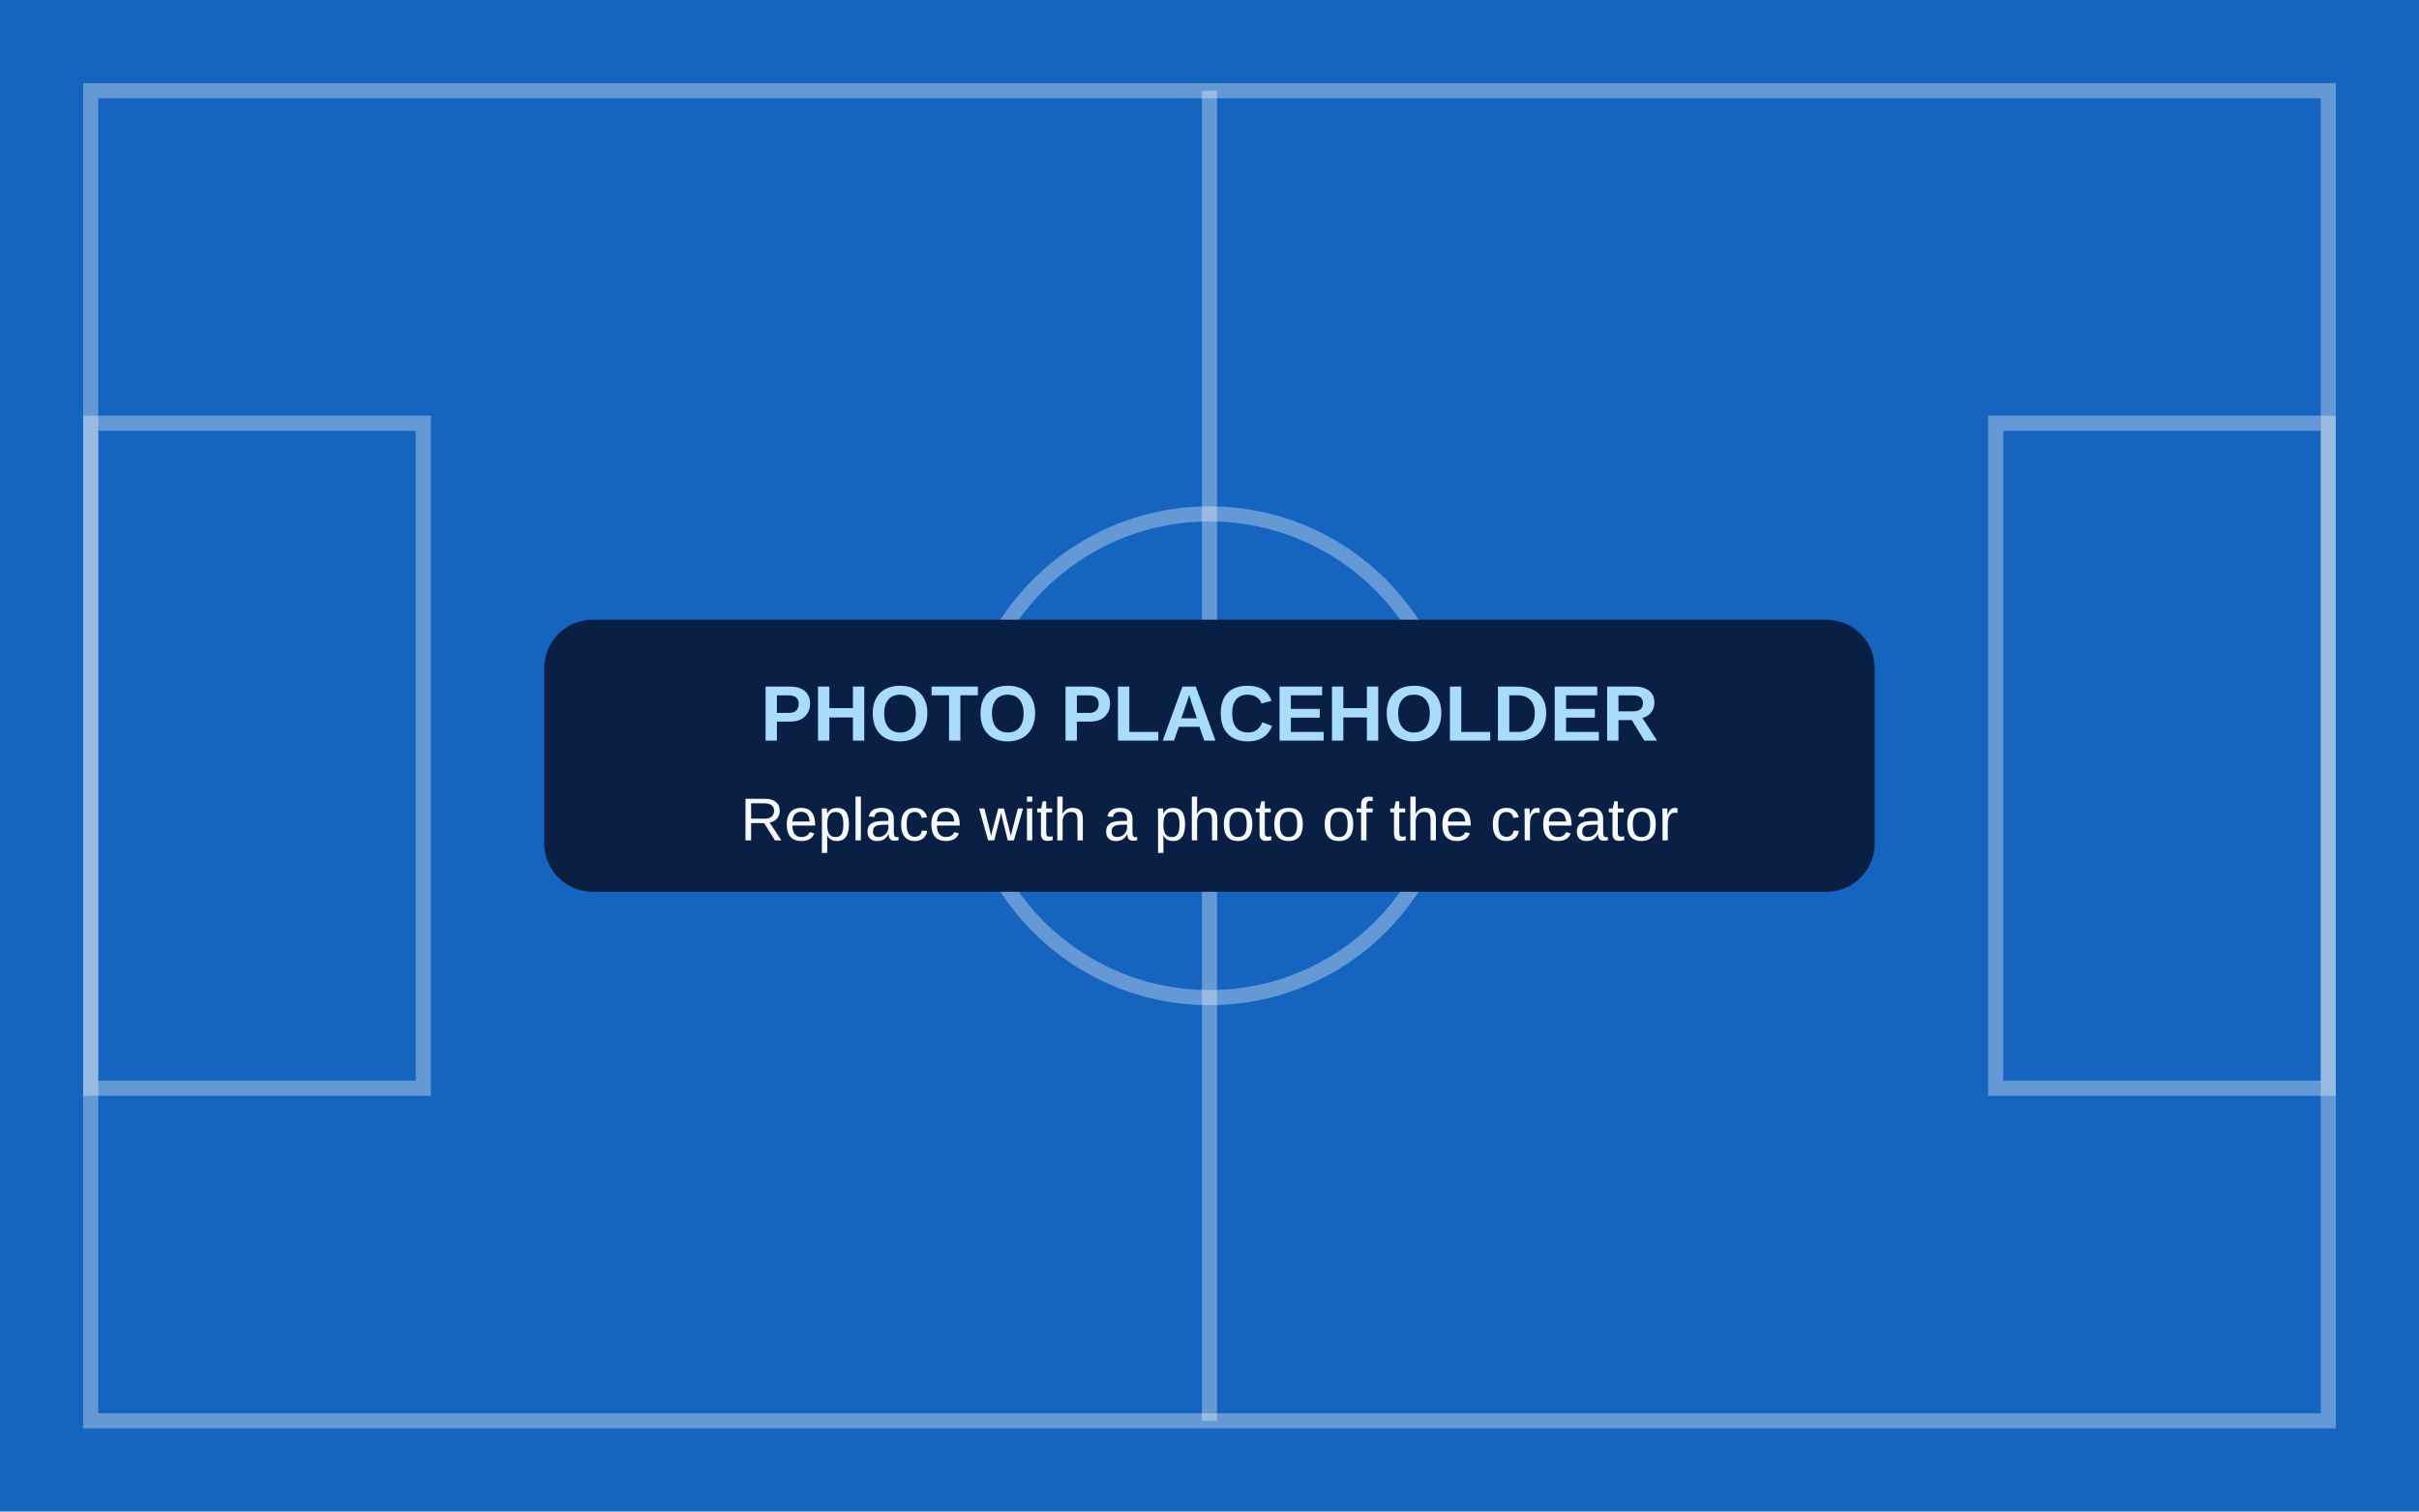
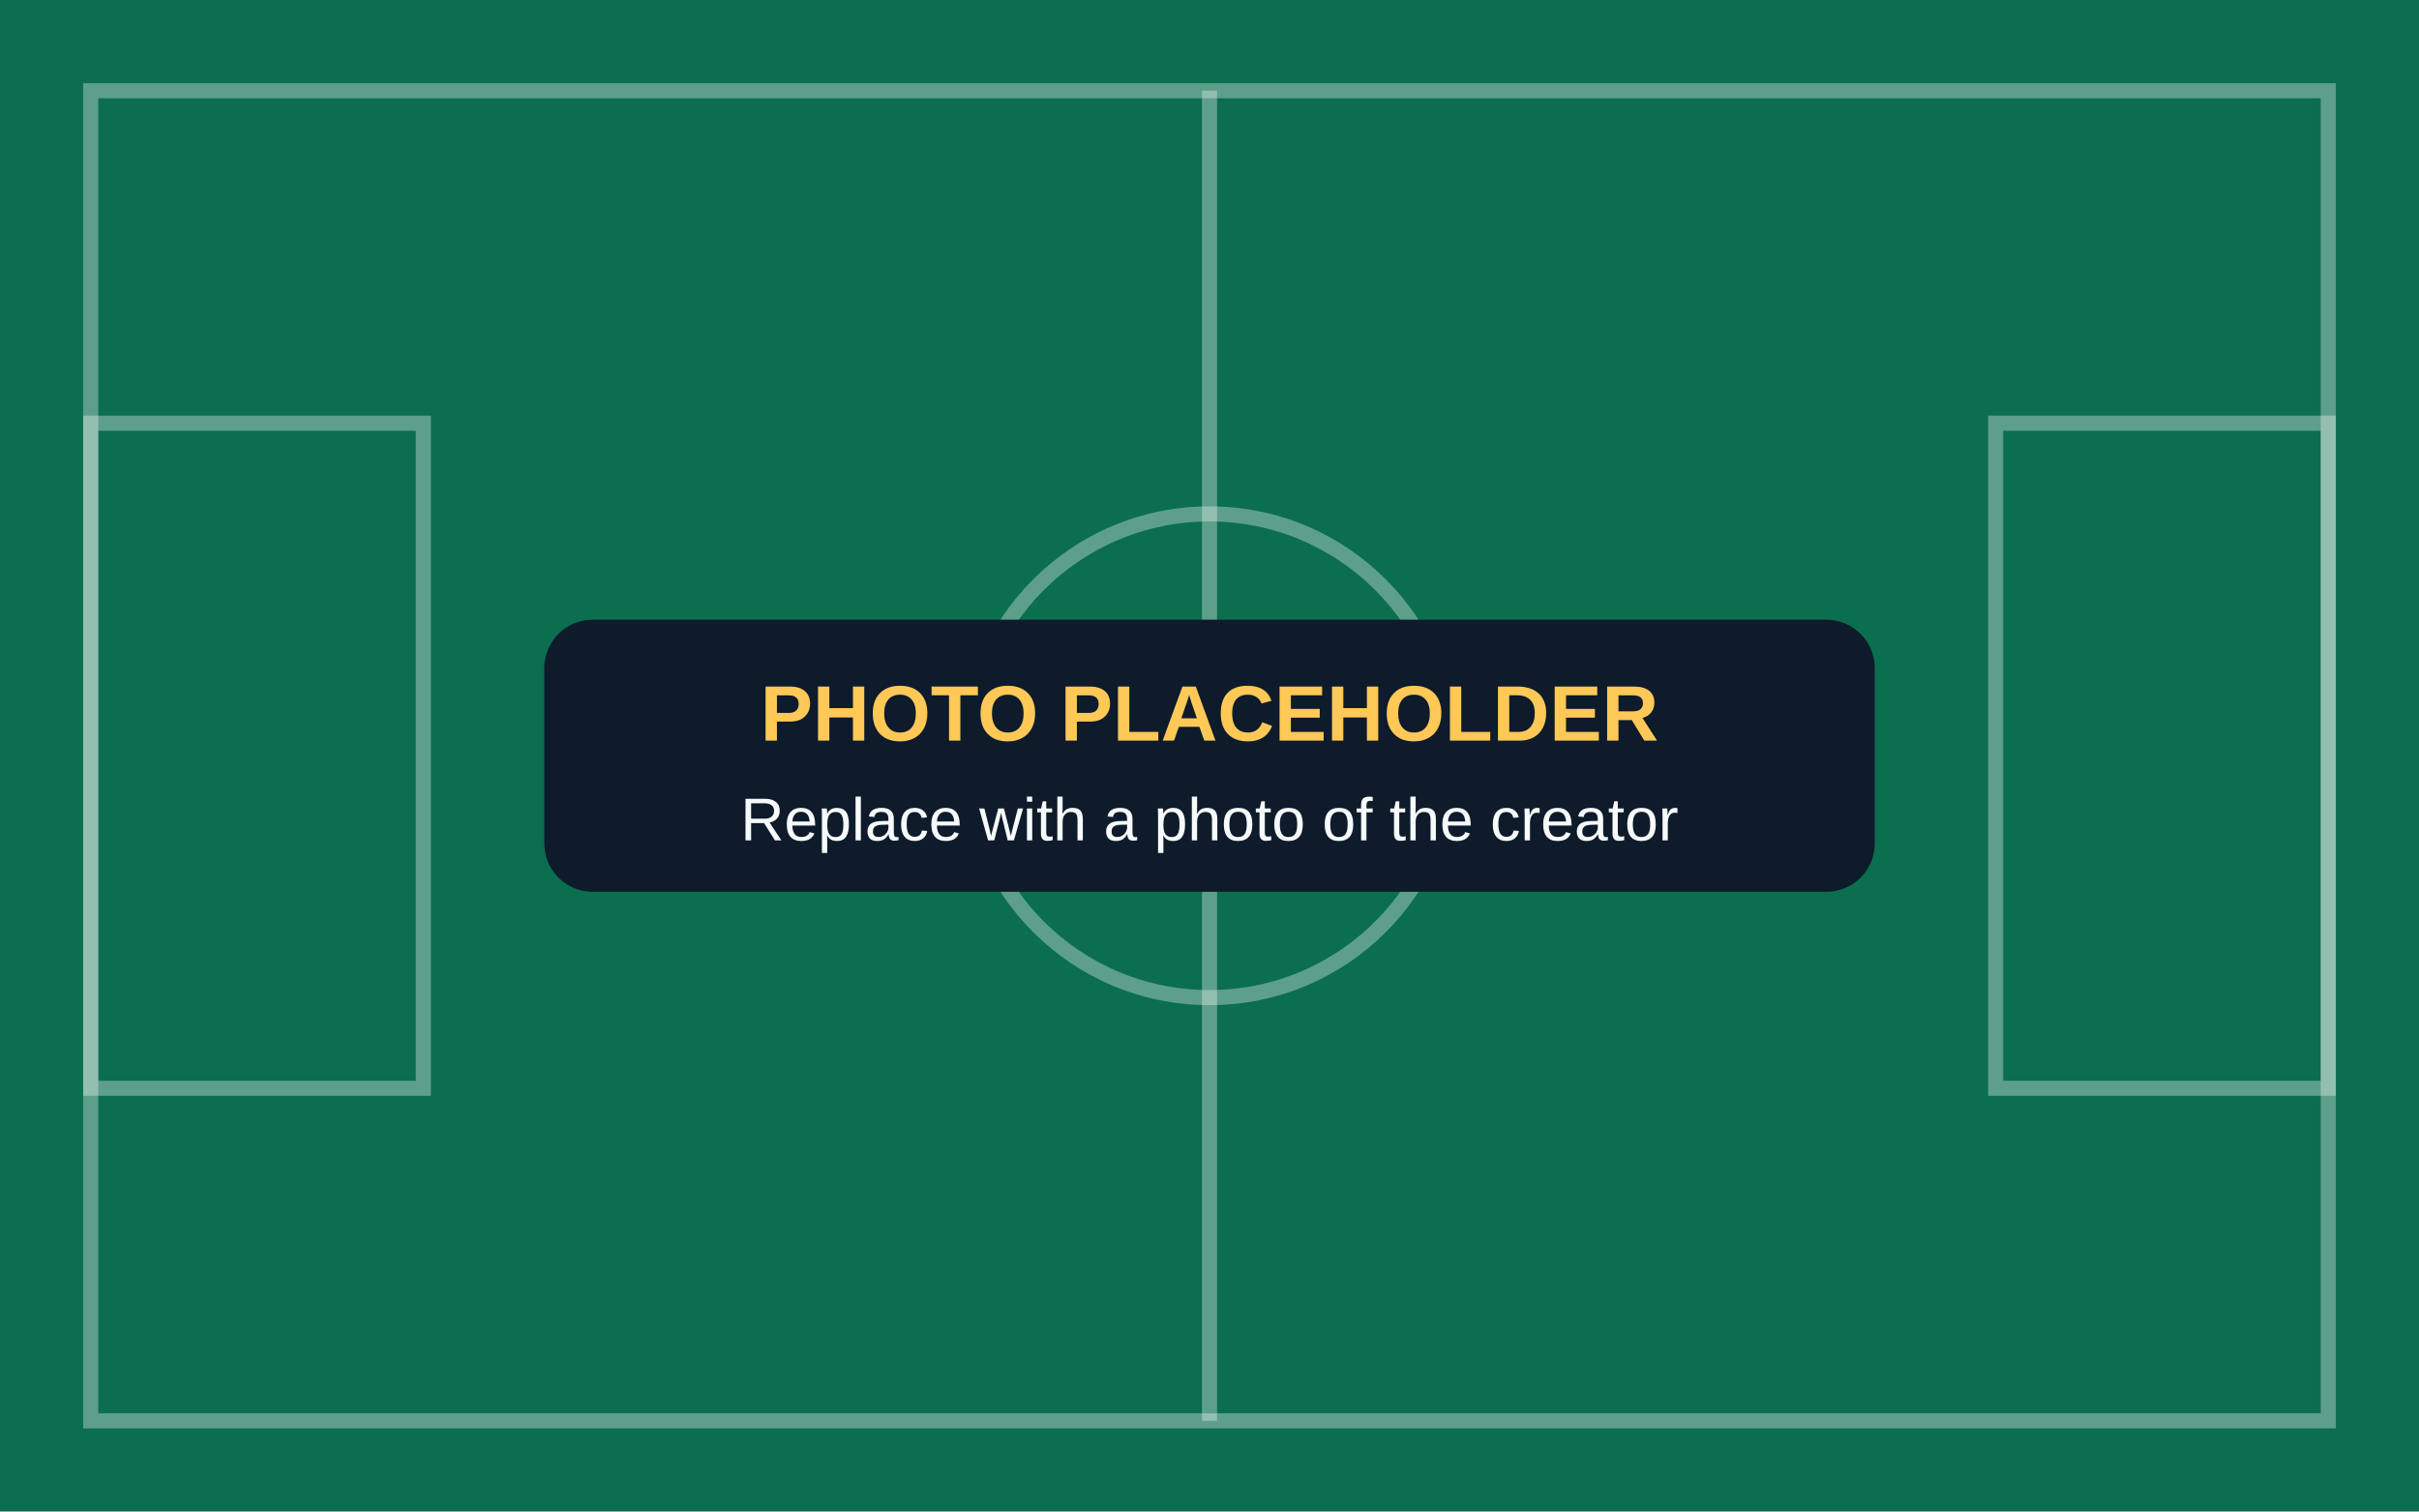
<svg xmlns="http://www.w3.org/2000/svg" viewBox="0 0 800 500" width="800" height="500" role="img" aria-label="Placeholder: Replace with a photo of the creator">
-   <rect width="800" height="500" fill="#1565C0" />
-   <g fill="none" stroke="#F6F8FB" stroke-opacity="0.35" stroke-width="5">
+   <rect width="800" height="500" fill="#0B6E4F" />
+   <g fill="none" stroke="#F7F9FA" stroke-opacity="0.35" stroke-width="5">
    <rect x="30" y="30" width="740" height="440" />
    <line x1="400" y1="30" x2="400" y2="470" />
    <circle cx="400" cy="250" r="80" />
    <rect x="30" y="140" width="110" height="220" />
    <rect x="660" y="140" width="110" height="220" />
  </g>
-   <rect x="180" y="205" width="440" height="90" rx="16" fill="#0A1F44" />
-   <text x="400" y="245" text-anchor="middle" font-family="system-ui, Arial, sans-serif" font-size="26" font-weight="700" fill="#A9DCFA">PHOTO PLACEHOLDER</text>
-   <text x="400" y="278" text-anchor="middle" font-family="system-ui, Arial, sans-serif" font-size="20" fill="#F6F8FB">Replace with a photo of the creator</text>
+   <rect x="180" y="205" width="440" height="90" rx="16" fill="#0D1B2A" />
+   <text x="400" y="245" text-anchor="middle" font-family="system-ui, Arial, sans-serif" font-size="26" font-weight="700" fill="#FFC857">PHOTO PLACEHOLDER</text>
+   <text x="400" y="278" text-anchor="middle" font-family="system-ui, Arial, sans-serif" font-size="20" fill="#F7F9FA">Replace with a photo of the creator</text>
</svg>
